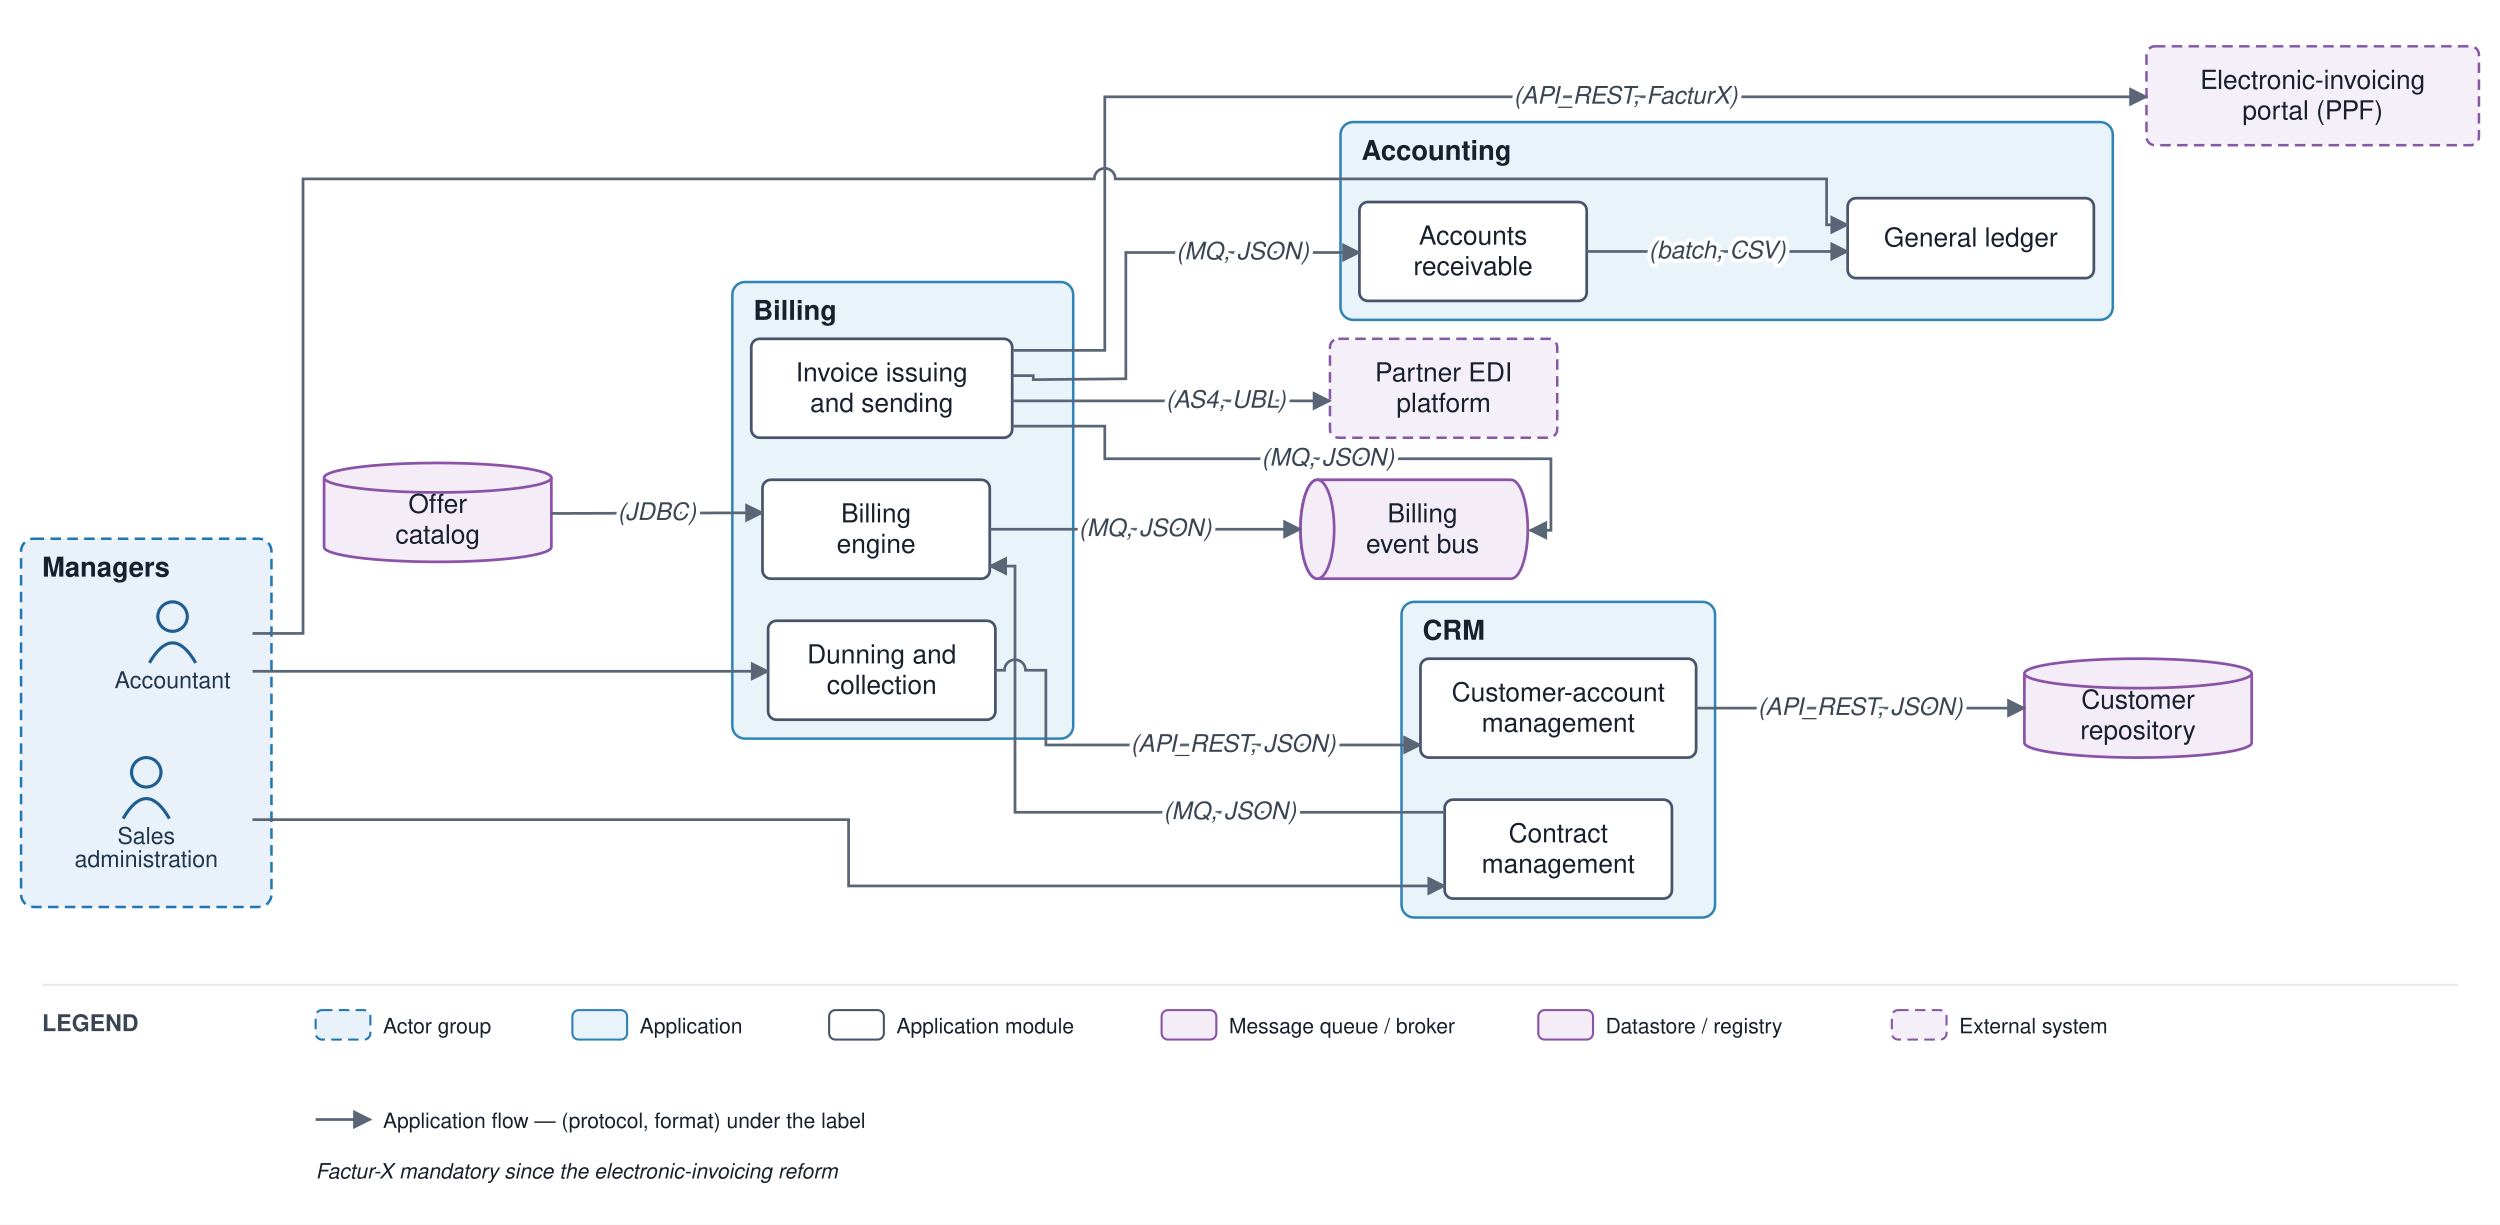
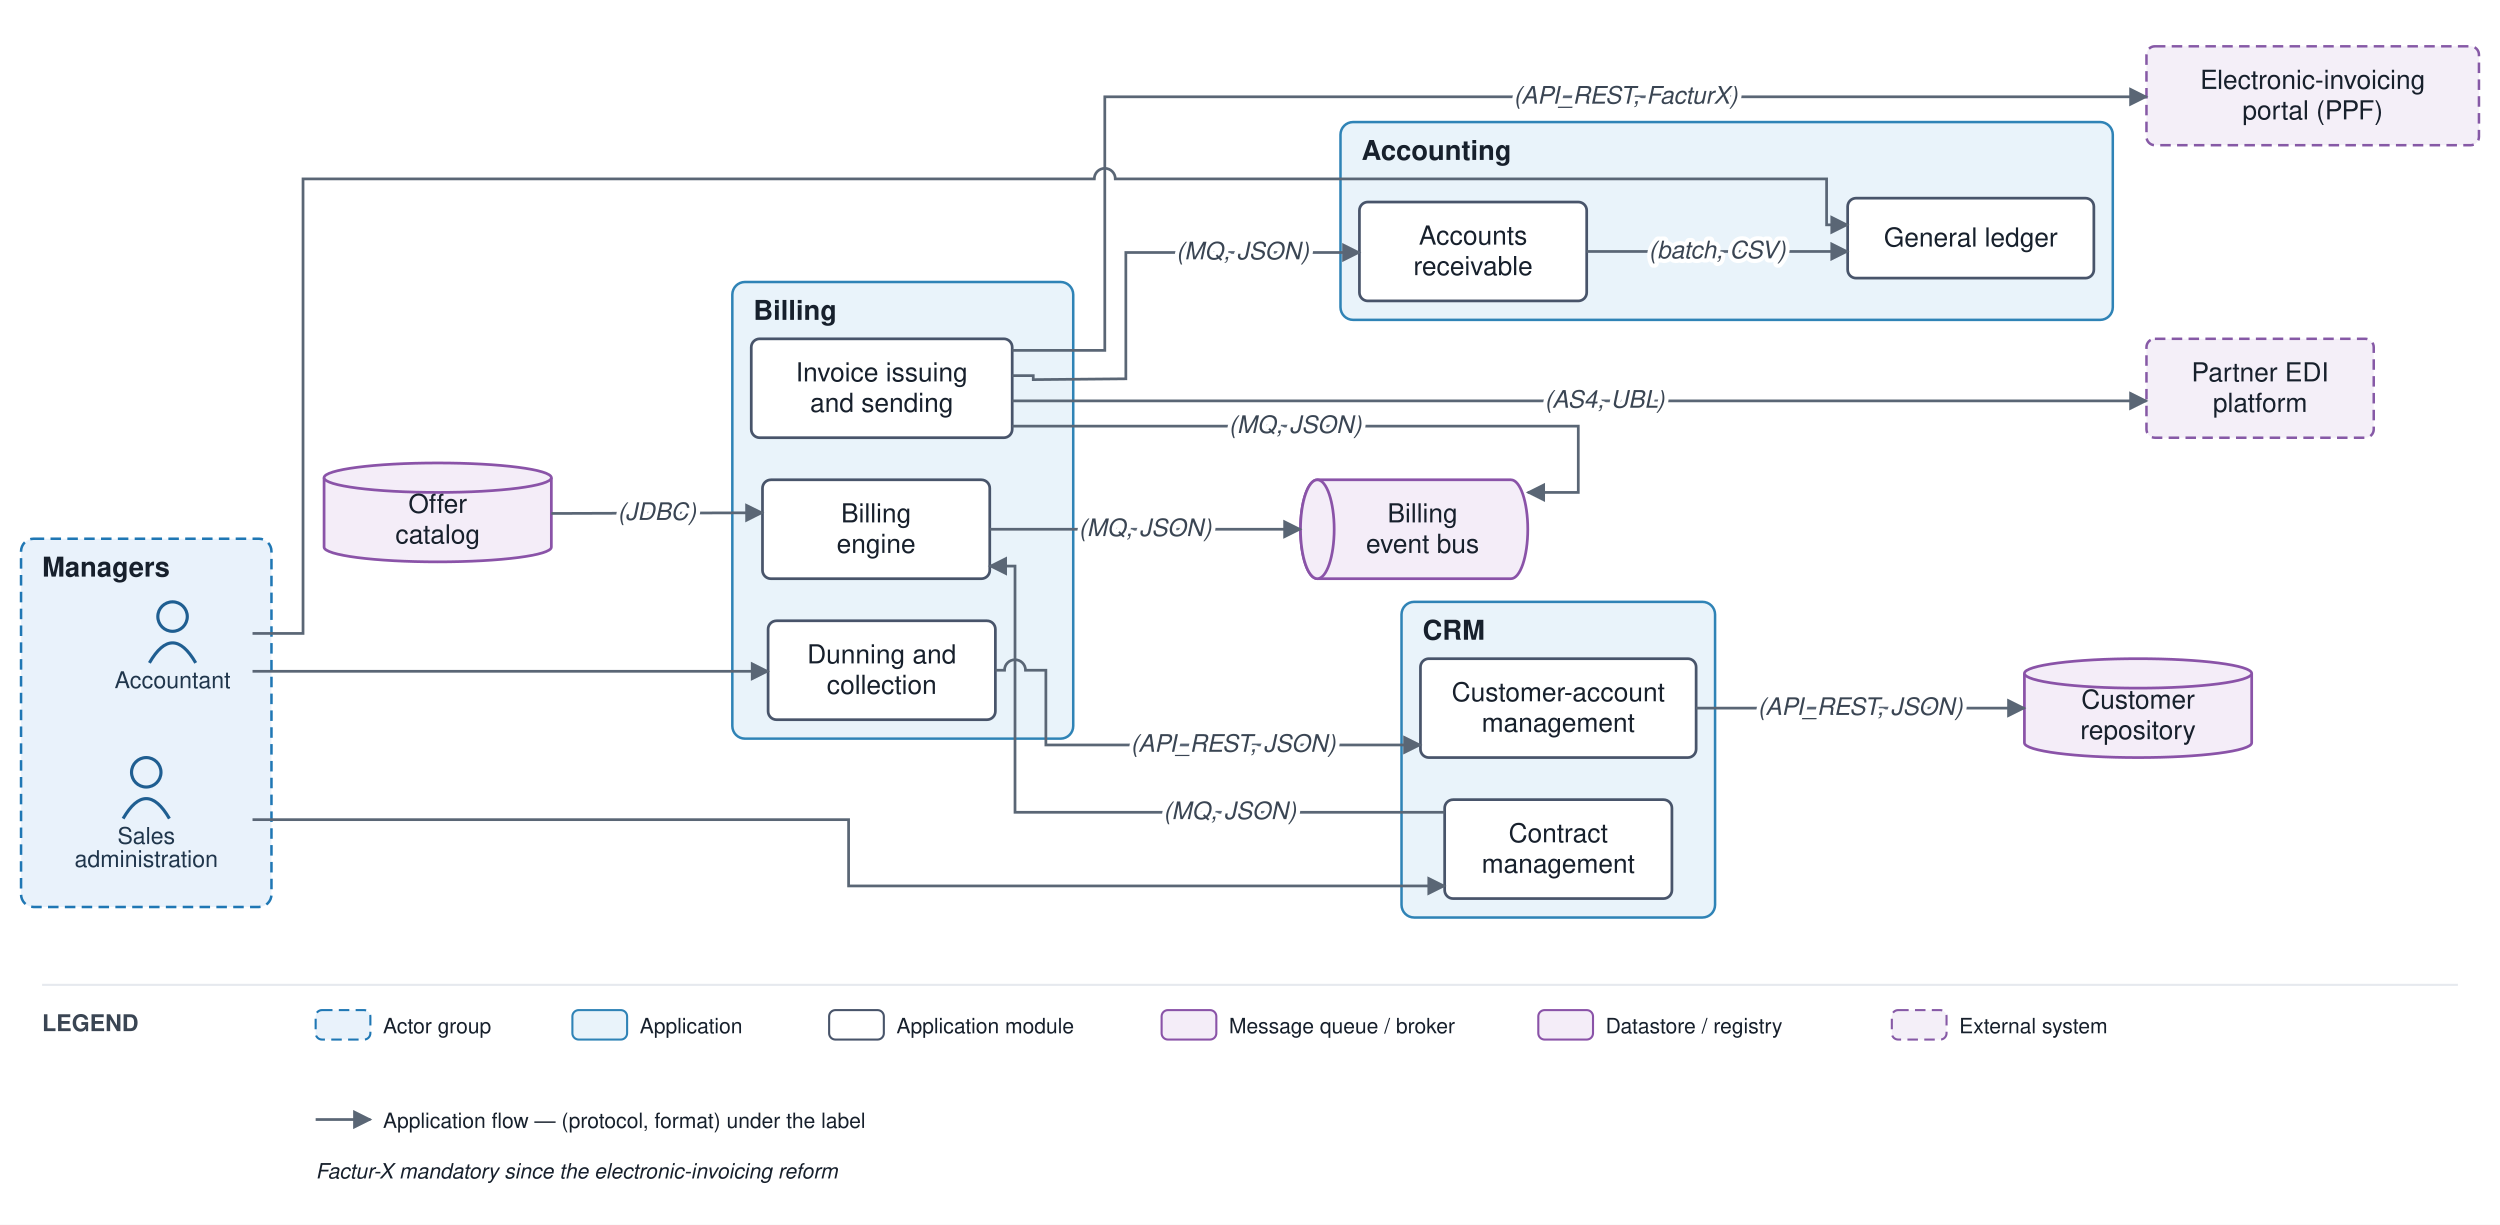
<svg xmlns="http://www.w3.org/2000/svg" viewBox="0 0 1188 582" font-family="Helvetica,Arial,sans-serif">
  <defs>
    <marker id="arr" viewBox="0 0 10 10" refX="9" refY="5" markerWidth="7" markerHeight="7" orient="auto-start-reverse">
      <path d="M0,0 L10,5 L0,10 z" fill="#5a6675" />
    </marker>
  </defs>
  <rect width="1188" height="582" fill="#ffffff" />
  <rect x="10" y="256" width="119" height="175" rx="6" fill="#e9f2fb" stroke="#1f77b4" stroke-width="1.2" stroke-dasharray="5 3" />
  <text x="20" y="274" font-size="13" font-weight="bold" fill="#17202c">Managers</text>
  <rect x="666" y="286" width="149" height="150" rx="6" fill="#e9f3fa" stroke="#2f83b6" stroke-width="1.2" />
  <text x="676" y="304" font-size="13" font-weight="bold" fill="#17202c">CRM</text>
  <rect x="348" y="134" width="162" height="217" rx="6" fill="#e9f3fa" stroke="#2f83b6" stroke-width="1.2" />
  <text x="358" y="152" font-size="13" font-weight="bold" fill="#17202c">Billing</text>
  <rect x="637" y="58" width="367" height="94" rx="6" fill="#e9f3fa" stroke="#2f83b6" stroke-width="1.2" />
  <text x="647" y="76" font-size="13" font-weight="bold" fill="#17202c">Accounting</text>
  <circle cx="82" cy="293" r="7" fill="none" stroke="#1f5e91" stroke-width="1.5" />
  <path d="M 71 315 q 11 -19 22 0" fill="none" stroke="#1f5e91" stroke-width="1.5" />
  <text x="82" y="327" font-size="11" text-anchor="middle" fill="#20364c">Accountant</text>
  <circle cx="69.5" cy="367" r="7" fill="none" stroke="#1f5e91" stroke-width="1.5" />
  <path d="M 58.5 389 q 11 -19 22 0" fill="none" stroke="#1f5e91" stroke-width="1.5" />
  <text x="69.5" y="401" font-size="11" text-anchor="middle" fill="#20364c">Sales</text>
  <text x="69.5" y="412" font-size="11" text-anchor="middle" fill="#20364c">administration</text>
  <rect x="675" y="313" width="131" height="47" rx="4" fill="#ffffff" stroke="#48546a" stroke-width="1.3" />
  <text x="740.5" y="333.25" font-size="12.5" text-anchor="middle" fill="#17202c">Customer-account</text>
  <text x="740.5" y="347.75" font-size="12.5" text-anchor="middle" fill="#17202c">management</text>
  <rect x="686.5" y="380" width="108" height="47" rx="4" fill="#ffffff" stroke="#48546a" stroke-width="1.3" />
  <text x="740.5" y="400.25" font-size="12.5" text-anchor="middle" fill="#17202c">Contract</text>
  <text x="740.5" y="414.75" font-size="12.5" text-anchor="middle" fill="#17202c">management</text>
  <rect x="362.333" y="228" width="108" height="47" rx="4" fill="#ffffff" stroke="#48546a" stroke-width="1.3" />
  <text x="416.333" y="248.25" font-size="12.5" text-anchor="middle" fill="#17202c">Billing</text>
  <text x="416.333" y="262.75" font-size="12.5" text-anchor="middle" fill="#17202c">engine</text>
  <rect x="357" y="161" width="124" height="47" rx="4" fill="#ffffff" stroke="#48546a" stroke-width="1.3" />
  <text x="419" y="181.25" font-size="12.5" text-anchor="middle" fill="#17202c">Invoice issuing</text>
  <text x="419" y="195.75" font-size="12.5" text-anchor="middle" fill="#17202c">and sending</text>
  <rect x="365" y="295" width="108" height="47" rx="4" fill="#ffffff" stroke="#48546a" stroke-width="1.3" />
  <text x="419" y="315.25" font-size="12.5" text-anchor="middle" fill="#17202c">Dunning and</text>
  <text x="419" y="329.75" font-size="12.5" text-anchor="middle" fill="#17202c">collection</text>
  <rect x="878" y="94.167" width="117" height="38" rx="4" fill="#ffffff" stroke="#48546a" stroke-width="1.3" />
  <text x="936.5" y="117.167" font-size="12.5" text-anchor="middle" fill="#17202c">General ledger</text>
  <rect x="646" y="96" width="108" height="47" rx="4" fill="#ffffff" stroke="#48546a" stroke-width="1.3" />
  <text x="700" y="116.25" font-size="12.5" text-anchor="middle" fill="#17202c">Accounts</text>
  <text x="700" y="130.75" font-size="12.5" text-anchor="middle" fill="#17202c">receivable</text>
  <path d="M 626 228 h 92 a 8 23.5 0 0 1 0 47 h -92 a 8 23.5 0 0 1 0 -47" fill="#f4edf8" stroke="#8a53a8" stroke-width="1.3" />
  <ellipse cx="626" cy="251.5" rx="8" ry="23.5" fill="#f4edf8" stroke="#8a53a8" stroke-width="1.3" />
  <text x="676" y="248.25" font-size="12.5" text-anchor="middle" fill="#17202c">Billing</text>
  <text x="676" y="262.75" font-size="12.5" text-anchor="middle" fill="#17202c">event bus</text>
  <path d="M 962 320 v 33 a 54 7 0 0 0 108 0 v -33" fill="#f4edf8" stroke="#8a53a8" stroke-width="1.3" />
  <ellipse cx="1016" cy="320" rx="54" ry="7" fill="#f4edf8" stroke="#8a53a8" stroke-width="1.3" />
  <text x="1016" y="336.75" font-size="12.5" text-anchor="middle" fill="#17202c">Customer</text>
  <text x="1016" y="351.25" font-size="12.5" text-anchor="middle" fill="#17202c">repository</text>
  <path d="M 154 227 v 33 a 54 7 0 0 0 108 0 v -33" fill="#f4edf8" stroke="#8a53a8" stroke-width="1.3" />
  <ellipse cx="208" cy="227" rx="54" ry="7" fill="#f4edf8" stroke="#8a53a8" stroke-width="1.3" />
  <text x="208" y="243.75" font-size="12.5" text-anchor="middle" fill="#17202c">Offer</text>
  <text x="208" y="258.25" font-size="12.5" text-anchor="middle" fill="#17202c">catalog</text>
-   <rect x="632" y="161" width="108" height="47" rx="4" fill="#f4eff8" stroke="#8659a6" stroke-width="1.2" stroke-dasharray="5 3" />
-   <text x="686" y="181.25" font-size="12.5" text-anchor="middle" fill="#17202c">Partner EDI</text>
-   <text x="686" y="195.75" font-size="12.5" text-anchor="middle" fill="#17202c">platform</text>
+   <rect x="1020" y="161" width="108" height="47" rx="4" fill="#f4eff8" stroke="#8659a6" stroke-width="1.2" stroke-dasharray="5 3" />
+   <text x="1074" y="181.25" font-size="12.5" text-anchor="middle" fill="#17202c">Partner EDI</text>
+   <text x="1074" y="195.75" font-size="12.5" text-anchor="middle" fill="#17202c">platform</text>
  <rect x="1020" y="22" width="158" height="47" rx="4" fill="#f4eff8" stroke="#8659a6" stroke-width="1.2" stroke-dasharray="5 3" />
  <text x="1099" y="42.25" font-size="12.5" text-anchor="middle" fill="#17202c">Electronic-invoicing</text>
  <text x="1099" y="56.75" font-size="12.5" text-anchor="middle" fill="#17202c">portal (PPF)</text>
  <path d="M 120 389.5 L 403.25 389.5 L 403.25 421 L 686.5 421" fill="none" stroke="#5a6675" stroke-width="1.3" marker-end="url(#arr)" />
  <path d="M 806 336.5 L 962 336.5" fill="none" stroke="#5a6675" stroke-width="1.3" marker-end="url(#arr)" />
  <path d="M 686.5 386 L 482.333 386 L 482.333 269 L 470.333 269" fill="none" stroke="#5a6675" stroke-width="1.3" marker-end="url(#arr)" />
  <path d="M 262 244 L 362.333 243.667" fill="none" stroke="#5a6675" stroke-width="1.3" marker-end="url(#arr)" />
  <path d="M 470.333 251.5 L 618 251.5" fill="none" stroke="#5a6675" stroke-width="1.3" marker-end="url(#arr)" />
-   <path d="M 481 202.5 L 525 202.5 L 525 218 L 737 218 L 737 252 L 727 252" fill="none" stroke="#5a6675" stroke-width="1.3" marker-end="url(#arr)" />
-   <path d="M 481 190.5 L 505 190.5 L 632 190.5" fill="none" stroke="#5a6675" stroke-width="1.3" marker-end="url(#arr)" />
+   <path d="M 481 202.5 L 750 202.5 L 750 234 L 726 234" fill="none" stroke="#5a6675" stroke-width="1.3" marker-end="url(#arr)" />
+   <path d="M 481 190.5 L 505 190.5 L 1020 190.5" fill="none" stroke="#5a6675" stroke-width="1.3" marker-end="url(#arr)" />
  <path d="M 481 166.5 L 525 166.5 L 525 46 L 1020 46" fill="none" stroke="#5a6675" stroke-width="1.3" marker-end="url(#arr)" />
  <path d="M 481 178.5 L 491 178.5 L 491 180.4 L 535 180 L 535 120 L 646 120" fill="none" stroke="#5a6675" stroke-width="1.3" marker-end="url(#arr)" />
  <path d="M 473 318.5 L 477.333 318.5 A 5 5 0 0 1 487.333 318.5 L 497 318.5 L 497 354 L 675 354" fill="none" stroke="#5a6675" stroke-width="1.3" marker-end="url(#arr)" />
  <path d="M 754 119.5 L 878 119.5" fill="none" stroke="#5a6675" stroke-width="1.3" marker-end="url(#arr)" />
  <path d="M 120 301 L 144 301 L 144 85 L 520 85 A 5 5 0 0 1 530 85 L 868 85 L 868 106.833 L 878 106.833" fill="none" stroke="#5a6675" stroke-width="1.3" marker-end="url(#arr)" />
  <path d="M 120 319 L 365 319" fill="none" stroke="#5a6675" stroke-width="1.3" marker-end="url(#arr)" />
  <text x="884" y="339.75" font-size="11.5" text-anchor="middle" fill="#3a4553" font-style="italic" stroke="#ffffff" stroke-width="4" paint-order="stroke" stroke-linejoin="round">(API_REST, JSON)</text>
  <text x="584.417" y="389.25" font-size="11.5" text-anchor="middle" fill="#3a4553" font-style="italic" stroke="#ffffff" stroke-width="4" paint-order="stroke" stroke-linejoin="round">(MQ, JSON)</text>
  <text x="312.167" y="247.083" font-size="11.5" text-anchor="middle" fill="#3a4553" font-style="italic" stroke="#ffffff" stroke-width="4" paint-order="stroke" stroke-linejoin="round">(JDBC)</text>
  <text x="544.167" y="254.75" font-size="11.5" text-anchor="middle" fill="#3a4553" font-style="italic" stroke="#ffffff" stroke-width="4" paint-order="stroke" stroke-linejoin="round">(MQ, JSON)</text>
-   <text x="631" y="221.25" font-size="11.5" text-anchor="middle" fill="#3a4553" font-style="italic" stroke="#ffffff" stroke-width="4" paint-order="stroke" stroke-linejoin="round">(MQ, JSON)</text>
-   <text x="582.5" y="193.75" font-size="11.5" text-anchor="middle" fill="#3a4553" font-style="italic" stroke="#ffffff" stroke-width="4" paint-order="stroke" stroke-linejoin="round">(AS4, UBL)</text>
+   <text x="615.5" y="205.75" font-size="11.5" text-anchor="middle" fill="#3a4553" font-style="italic" stroke="#ffffff" stroke-width="4" paint-order="stroke" stroke-linejoin="round">(MQ, JSON)</text>
+   <text x="762.5" y="193.75" font-size="11.5" text-anchor="middle" fill="#3a4553" font-style="italic" stroke="#ffffff" stroke-width="4" paint-order="stroke" stroke-linejoin="round">(AS4, UBL)</text>
  <text x="772.5" y="49.25" font-size="11.5" text-anchor="middle" fill="#3a4553" font-style="italic" stroke="#ffffff" stroke-width="4" paint-order="stroke" stroke-linejoin="round">(API_REST, FacturX)</text>
  <text x="590.5" y="123.25" font-size="11.5" text-anchor="middle" fill="#3a4553" font-style="italic" stroke="#ffffff" stroke-width="4" paint-order="stroke" stroke-linejoin="round">(MQ, JSON)</text>
  <text x="586" y="357.25" font-size="11.5" text-anchor="middle" fill="#3a4553" font-style="italic" stroke="#ffffff" stroke-width="4" paint-order="stroke" stroke-linejoin="round">(API_REST, JSON)</text>
  <text x="816" y="122.75" font-size="11.5" text-anchor="middle" fill="#3a4553" font-style="italic" stroke="#ffffff" stroke-width="4" paint-order="stroke" stroke-linejoin="round">(batch, CSV)</text>
  <line x1="20" y1="468" x2="1168" y2="468" stroke="#e6e9ee" stroke-width="1" />
  <text x="20" y="490" font-size="11" font-weight="bold" fill="#3a4553">LEGEND</text>
  <rect x="150" y="480" width="26" height="14" rx="3" fill="#e9f2fb" stroke="#1f77b4" stroke-dasharray="5 3" />
  <text x="182" y="491" font-size="10" fill="#17202c">Actor group</text>
  <rect x="272" y="480" width="26" height="14" rx="3" fill="#e9f3fa" stroke="#2f83b6" />
  <text x="304" y="491" font-size="10" fill="#17202c">Application</text>
  <rect x="394" y="480" width="26" height="14" rx="3" fill="#ffffff" stroke="#48546a" />
  <text x="426" y="491" font-size="10" fill="#17202c">Application module</text>
  <rect x="552" y="480" width="26" height="14" rx="3" fill="#f4edf8" stroke="#8a53a8" />
  <text x="584" y="491" font-size="10" fill="#17202c">Message queue / broker</text>
  <rect x="731" y="480" width="26" height="14" rx="3" fill="#f4edf8" stroke="#8a53a8" />
  <text x="763" y="491" font-size="10" fill="#17202c">Datastore / registry</text>
  <rect x="899" y="480" width="26" height="14" rx="3" fill="#f4eff8" stroke="#8659a6" stroke-dasharray="5 3" />
  <text x="931" y="491" font-size="10" fill="#17202c">External system</text>
  <line x1="150" y1="532" x2="176" y2="532" stroke="#5a6675" stroke-width="1.3" marker-end="url(#arr)" />
  <text x="182" y="536" font-size="10" fill="#17202c">Application flow — (protocol, format) under the label</text>
  <text x="150" y="560" font-size="10" fill="#17202c" font-style="italic">Factur-X mandatory since the electronic-invoicing reform</text>
</svg>
